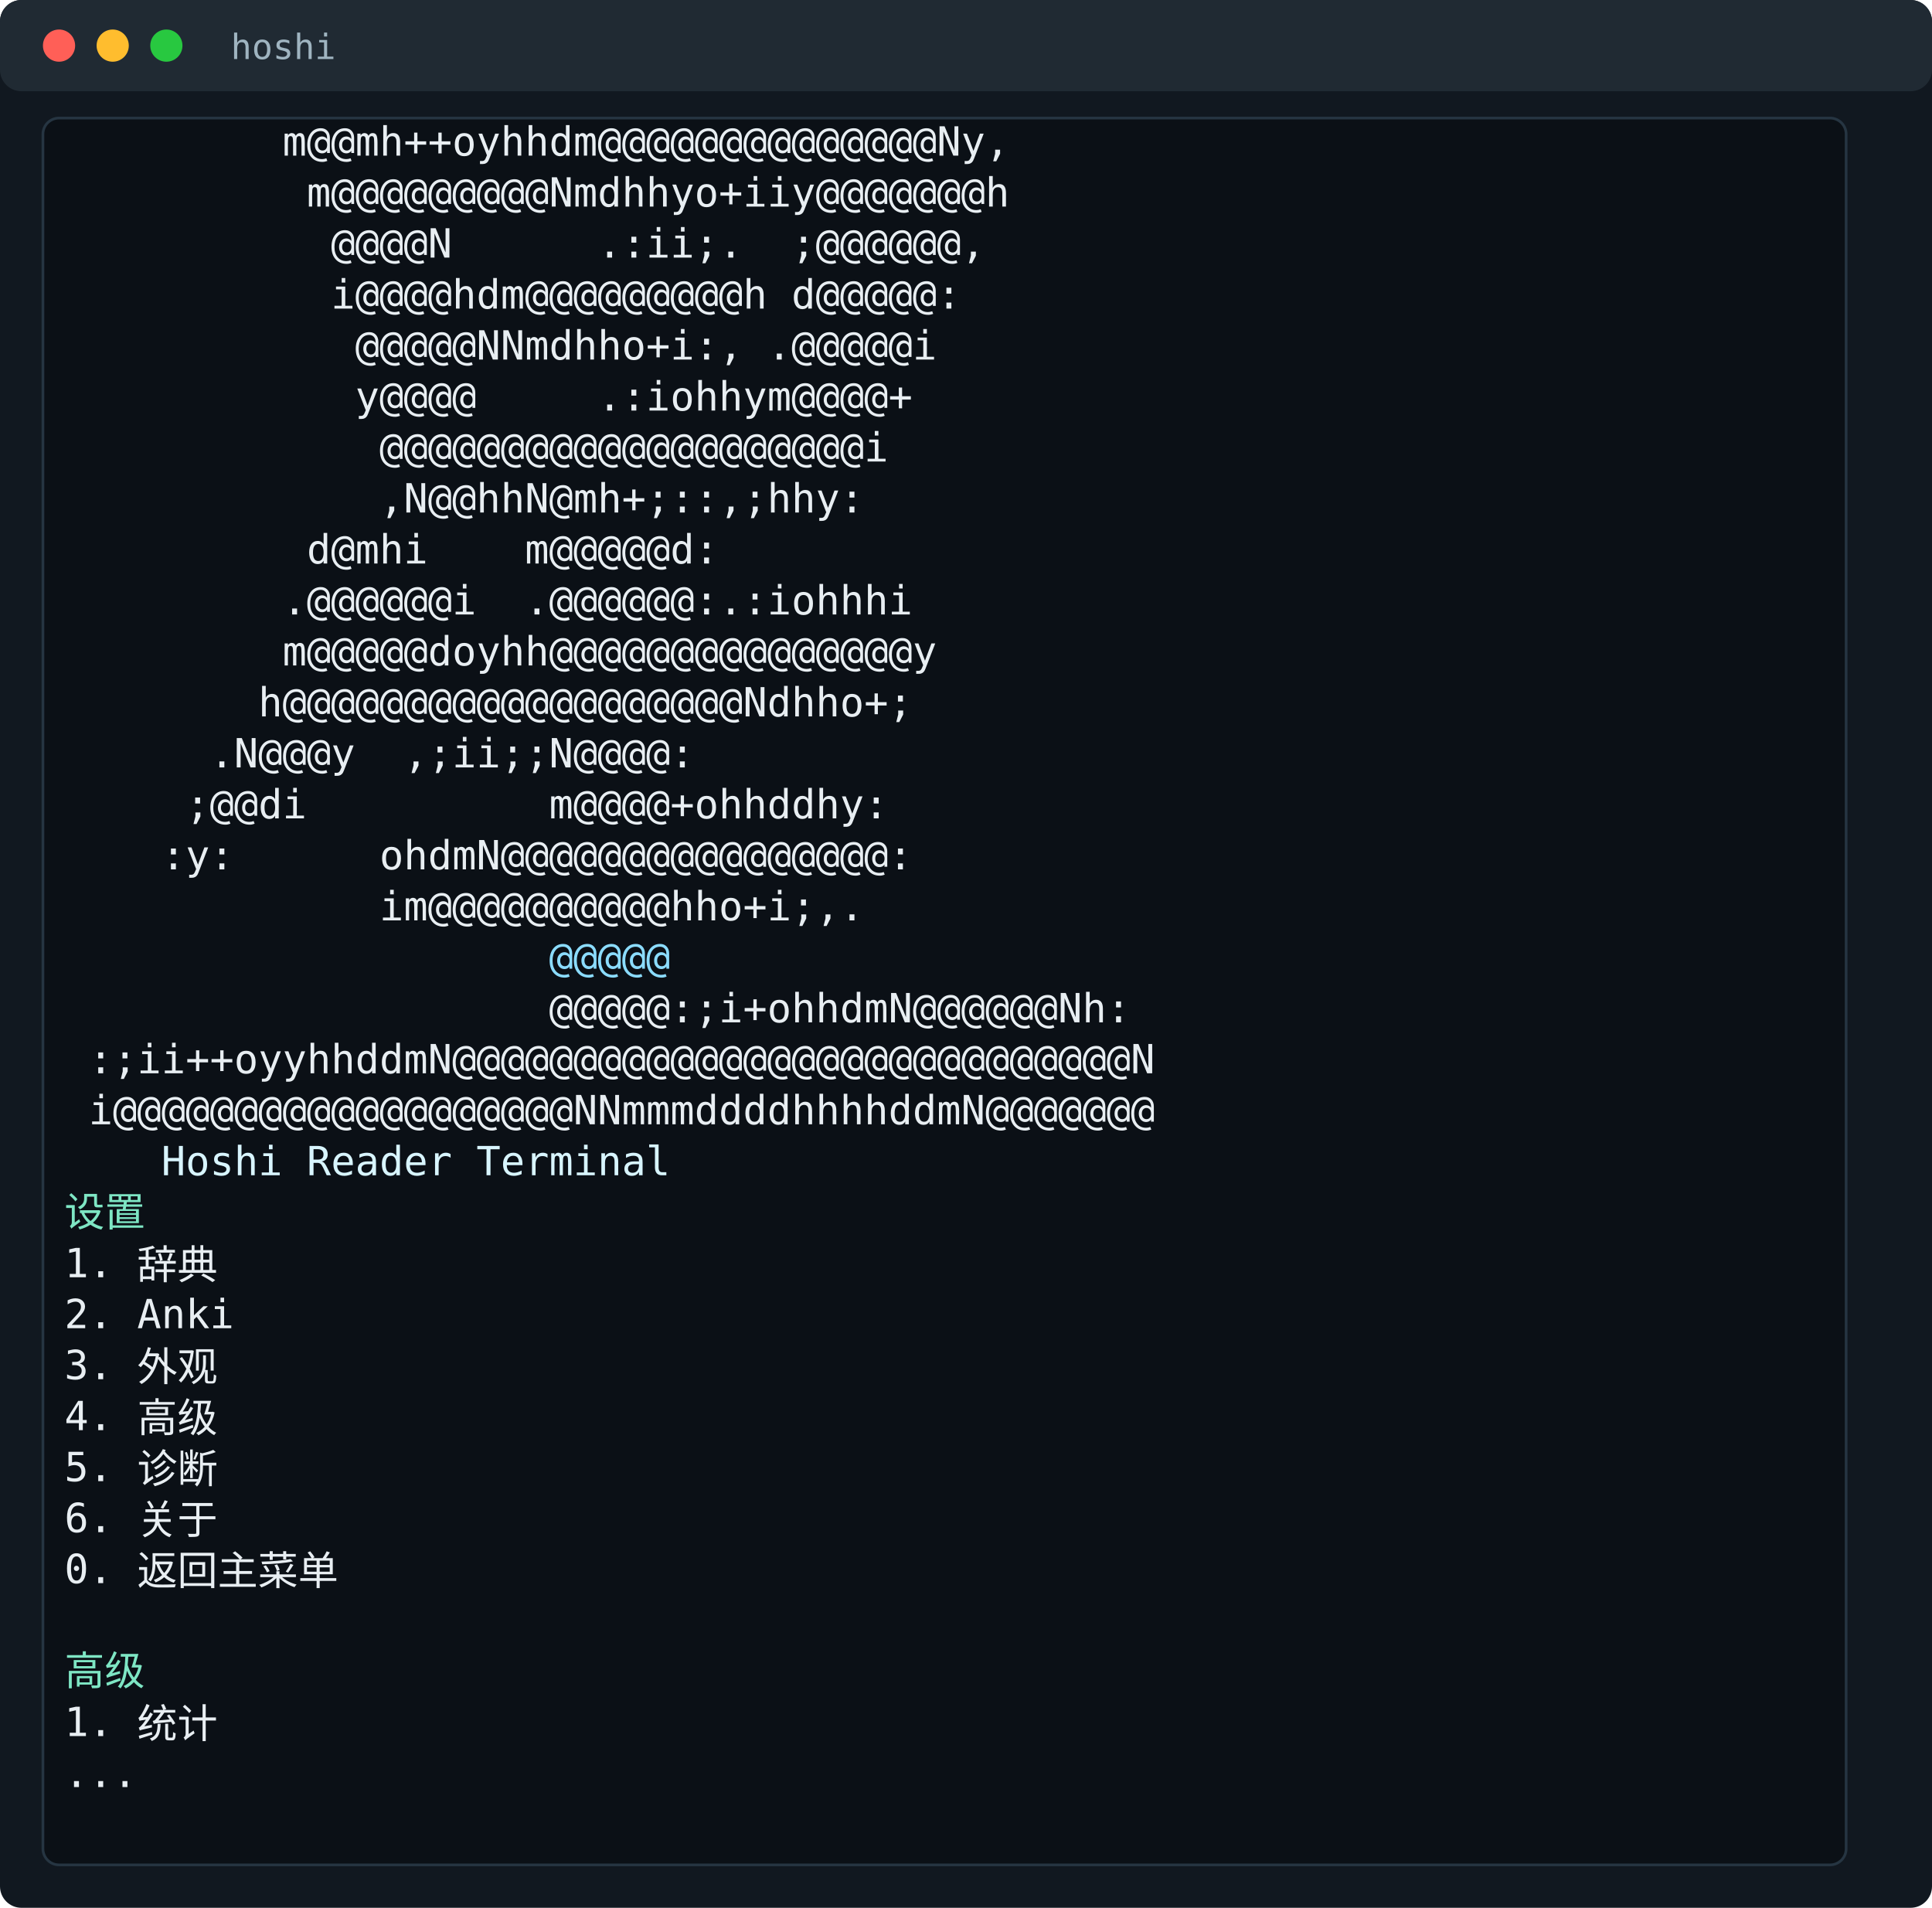
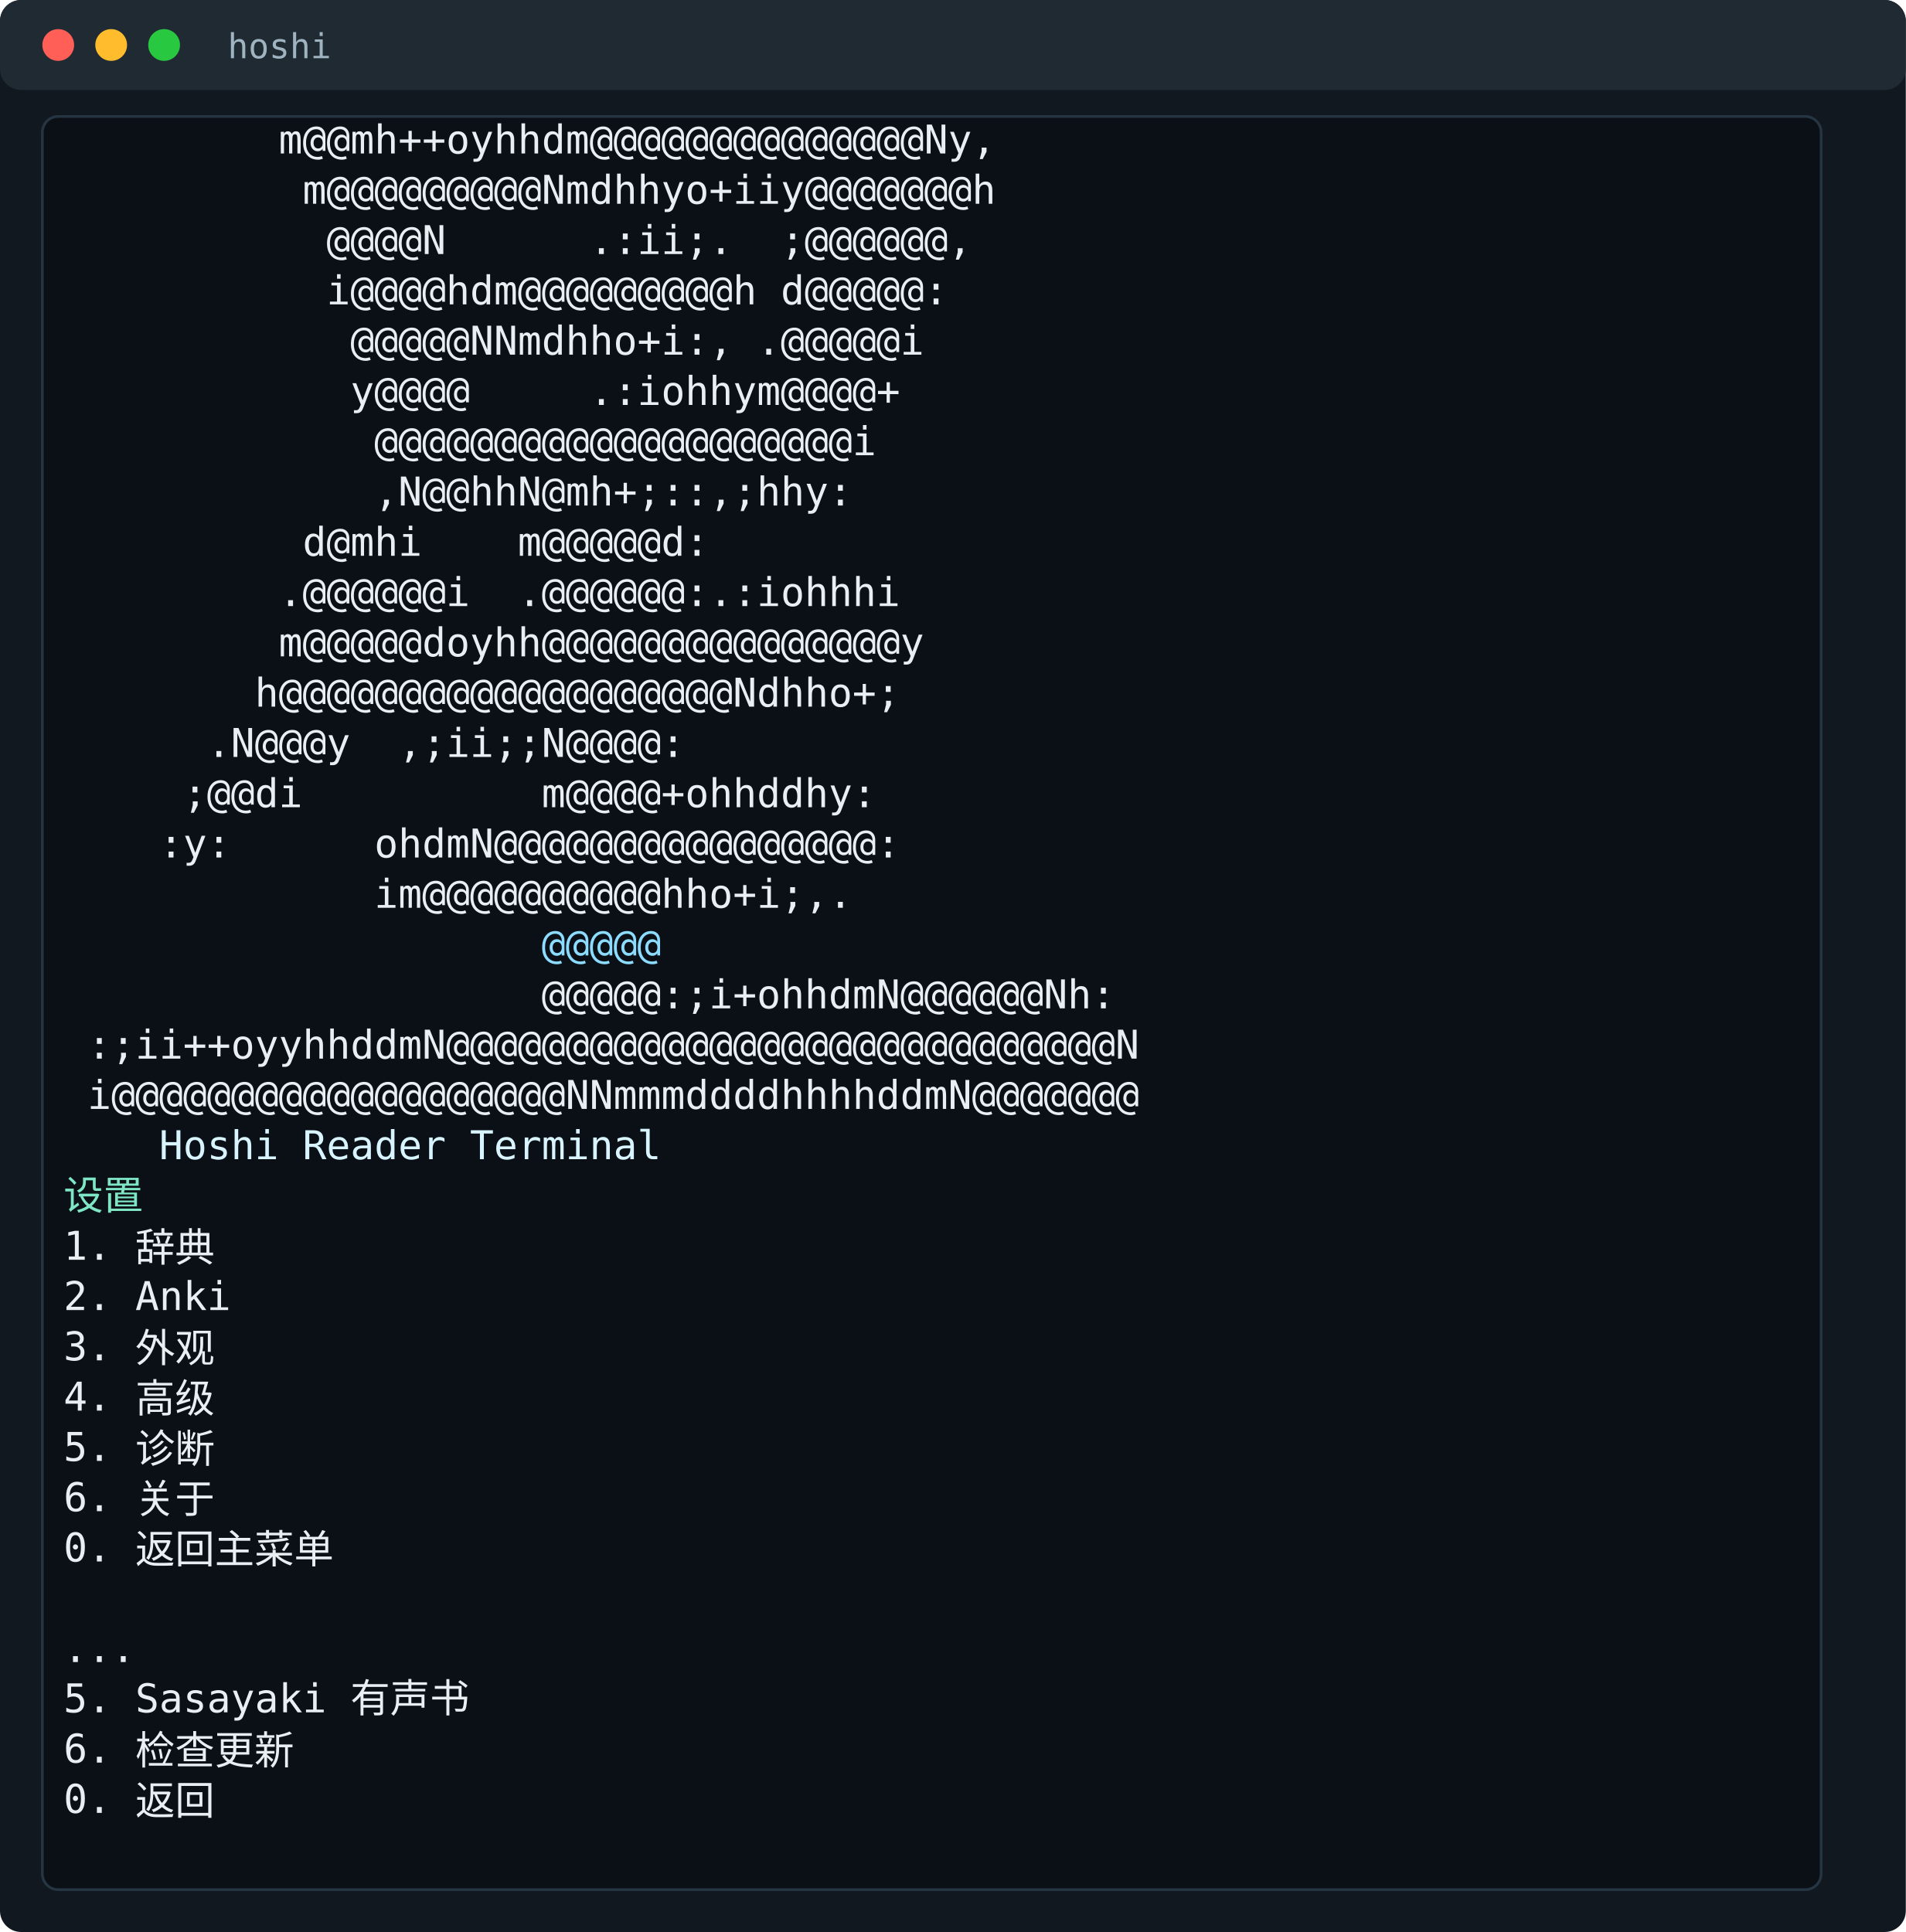
- <svg xmlns="http://www.w3.org/2000/svg" width="720" height="711" viewBox="0 0 720 711" role="img" aria-label="Hoshi Reader Terminal screenshot">
-   <rect width="720" height="711" rx="8" fill="#111820" />
+ <svg xmlns="http://www.w3.org/2000/svg" width="720" height="730" viewBox="0 0 720 730" role="img" aria-label="Hoshi Reader Terminal screenshot">
+   <rect width="720" height="730" rx="8" fill="#111820" />
  <rect x="0" y="0" width="720" height="34" rx="8" fill="#202a33" />
  <circle cx="22" cy="17" r="6" fill="#ff5f57" />
  <circle cx="42" cy="17" r="6" fill="#ffbd2e" />
  <circle cx="62" cy="17" r="6" fill="#28c840" />
  <text x="86" y="22" fill="#9fb4c0" font-family="SFMono-Regular, Menlo, Consolas, monospace" font-size="13">hoshi</text>
-   <rect x="16" y="44" width="672" height="651" rx="6" fill="#0b1016" stroke="#263542" />
+   <rect x="16" y="44" width="672" height="670" rx="6" fill="#0b1016" stroke="#263542" />
  <text x="24" y="58" fill="#e8eef2" font-family="SFMono-Regular, Menlo, Consolas, monospace" font-size="15" xml:space="preserve">         m@@mh++oyhhdm@@@@@@@@@@@@@@Ny,</text>
  <text x="24" y="77" fill="#e8eef2" font-family="SFMono-Regular, Menlo, Consolas, monospace" font-size="15" xml:space="preserve">          m@@@@@@@@@Nmdhhyo+iiy@@@@@@@h</text>
  <text x="24" y="96" fill="#e8eef2" font-family="SFMono-Regular, Menlo, Consolas, monospace" font-size="15" xml:space="preserve">           @@@@N      .:ii;.  ;@@@@@@,</text>
  <text x="24" y="115" fill="#e8eef2" font-family="SFMono-Regular, Menlo, Consolas, monospace" font-size="15" xml:space="preserve">           i@@@@hdm@@@@@@@@@h d@@@@@:</text>
  <text x="24" y="134" fill="#e8eef2" font-family="SFMono-Regular, Menlo, Consolas, monospace" font-size="15" xml:space="preserve">            @@@@@NNmdhho+i:, .@@@@@i</text>
  <text x="24" y="153" fill="#e8eef2" font-family="SFMono-Regular, Menlo, Consolas, monospace" font-size="15" xml:space="preserve">            y@@@@     .:iohhym@@@@+</text>
  <text x="24" y="172" fill="#e8eef2" font-family="SFMono-Regular, Menlo, Consolas, monospace" font-size="15" xml:space="preserve">             @@@@@@@@@@@@@@@@@@@@i</text>
  <text x="24" y="191" fill="#e8eef2" font-family="SFMono-Regular, Menlo, Consolas, monospace" font-size="15" xml:space="preserve">             ,N@@hhN@mh+;::,;hhy:</text>
  <text x="24" y="210" fill="#e8eef2" font-family="SFMono-Regular, Menlo, Consolas, monospace" font-size="15" xml:space="preserve">          d@mhi    m@@@@@d:</text>
  <text x="24" y="229" fill="#e8eef2" font-family="SFMono-Regular, Menlo, Consolas, monospace" font-size="15" xml:space="preserve">         .@@@@@@i  .@@@@@@:.:iohhhi</text>
  <text x="24" y="248" fill="#e8eef2" font-family="SFMono-Regular, Menlo, Consolas, monospace" font-size="15" xml:space="preserve">         m@@@@@doyhh@@@@@@@@@@@@@@@y</text>
  <text x="24" y="267" fill="#e8eef2" font-family="SFMono-Regular, Menlo, Consolas, monospace" font-size="15" xml:space="preserve">        h@@@@@@@@@@@@@@@@@@@Ndhho+;</text>
  <text x="24" y="286" fill="#e8eef2" font-family="SFMono-Regular, Menlo, Consolas, monospace" font-size="15" xml:space="preserve">      .N@@@y  ,;ii;;N@@@@:</text>
  <text x="24" y="305" fill="#e8eef2" font-family="SFMono-Regular, Menlo, Consolas, monospace" font-size="15" xml:space="preserve">     ;@@di          m@@@@+ohhddhy:</text>
  <text x="24" y="324" fill="#e8eef2" font-family="SFMono-Regular, Menlo, Consolas, monospace" font-size="15" xml:space="preserve">    :y:      ohdmN@@@@@@@@@@@@@@@@:</text>
  <text x="24" y="343" fill="#e8eef2" font-family="SFMono-Regular, Menlo, Consolas, monospace" font-size="15" xml:space="preserve">             im@@@@@@@@@@hho+i;,.</text>
  <text x="24" y="362" fill="#8bdcff" font-family="SFMono-Regular, Menlo, Consolas, monospace" font-size="15" xml:space="preserve">                    @@@@@</text>
  <text x="24" y="381" fill="#e8eef2" font-family="SFMono-Regular, Menlo, Consolas, monospace" font-size="15" xml:space="preserve">                    @@@@@:;i+ohhdmN@@@@@@Nh:</text>
  <text x="24" y="400" fill="#e8eef2" font-family="SFMono-Regular, Menlo, Consolas, monospace" font-size="15" xml:space="preserve"> :;ii++oyyhhddmN@@@@@@@@@@@@@@@@@@@@@@@@@@@@N</text>
  <text x="24" y="419" fill="#e8eef2" font-family="SFMono-Regular, Menlo, Consolas, monospace" font-size="15" xml:space="preserve"> i@@@@@@@@@@@@@@@@@@@NNmmmddddhhhhddmN@@@@@@@</text>
  <text x="24" y="438" fill="#d8f5ff" font-family="SFMono-Regular, Menlo, Consolas, monospace" font-size="15" xml:space="preserve">    Hoshi Reader Terminal</text>
  <text x="24" y="457" fill="#7ee6c4" font-family="SFMono-Regular, Menlo, Consolas, monospace" font-size="15" xml:space="preserve">设置</text>
  <text x="24" y="476" fill="#e8eef2" font-family="SFMono-Regular, Menlo, Consolas, monospace" font-size="15" xml:space="preserve">1. 辞典</text>
  <text x="24" y="495" fill="#e8eef2" font-family="SFMono-Regular, Menlo, Consolas, monospace" font-size="15" xml:space="preserve">2. Anki</text>
  <text x="24" y="514" fill="#e8eef2" font-family="SFMono-Regular, Menlo, Consolas, monospace" font-size="15" xml:space="preserve">3. 外观</text>
  <text x="24" y="533" fill="#e8eef2" font-family="SFMono-Regular, Menlo, Consolas, monospace" font-size="15" xml:space="preserve">4. 高级</text>
  <text x="24" y="552" fill="#e8eef2" font-family="SFMono-Regular, Menlo, Consolas, monospace" font-size="15" xml:space="preserve">5. 诊断</text>
  <text x="24" y="571" fill="#e8eef2" font-family="SFMono-Regular, Menlo, Consolas, monospace" font-size="15" xml:space="preserve">6. 关于</text>
  <text x="24" y="590" fill="#e8eef2" font-family="SFMono-Regular, Menlo, Consolas, monospace" font-size="15" xml:space="preserve">0. 返回主菜单</text>
  <text x="24" y="609" fill="#e8eef2" font-family="SFMono-Regular, Menlo, Consolas, monospace" font-size="15" xml:space="preserve" />
-   <text x="24" y="628" fill="#7ee6c4" font-family="SFMono-Regular, Menlo, Consolas, monospace" font-size="15" xml:space="preserve">高级</text>
-   <text x="24" y="647" fill="#e8eef2" font-family="SFMono-Regular, Menlo, Consolas, monospace" font-size="15" xml:space="preserve">1. 统计</text>
-   <text x="24" y="666" fill="#e8eef2" font-family="SFMono-Regular, Menlo, Consolas, monospace" font-size="15" xml:space="preserve">...</text>
+   <text x="24" y="628" fill="#e8eef2" font-family="SFMono-Regular, Menlo, Consolas, monospace" font-size="15" xml:space="preserve">...</text>
+   <text x="24" y="647" fill="#e8eef2" font-family="SFMono-Regular, Menlo, Consolas, monospace" font-size="15" xml:space="preserve">5. Sasayaki 有声书</text>
+   <text x="24" y="666" fill="#e8eef2" font-family="SFMono-Regular, Menlo, Consolas, monospace" font-size="15" xml:space="preserve">6. 检查更新</text>
+   <text x="24" y="685" fill="#e8eef2" font-family="SFMono-Regular, Menlo, Consolas, monospace" font-size="15" xml:space="preserve">0. 返回</text>
</svg>
